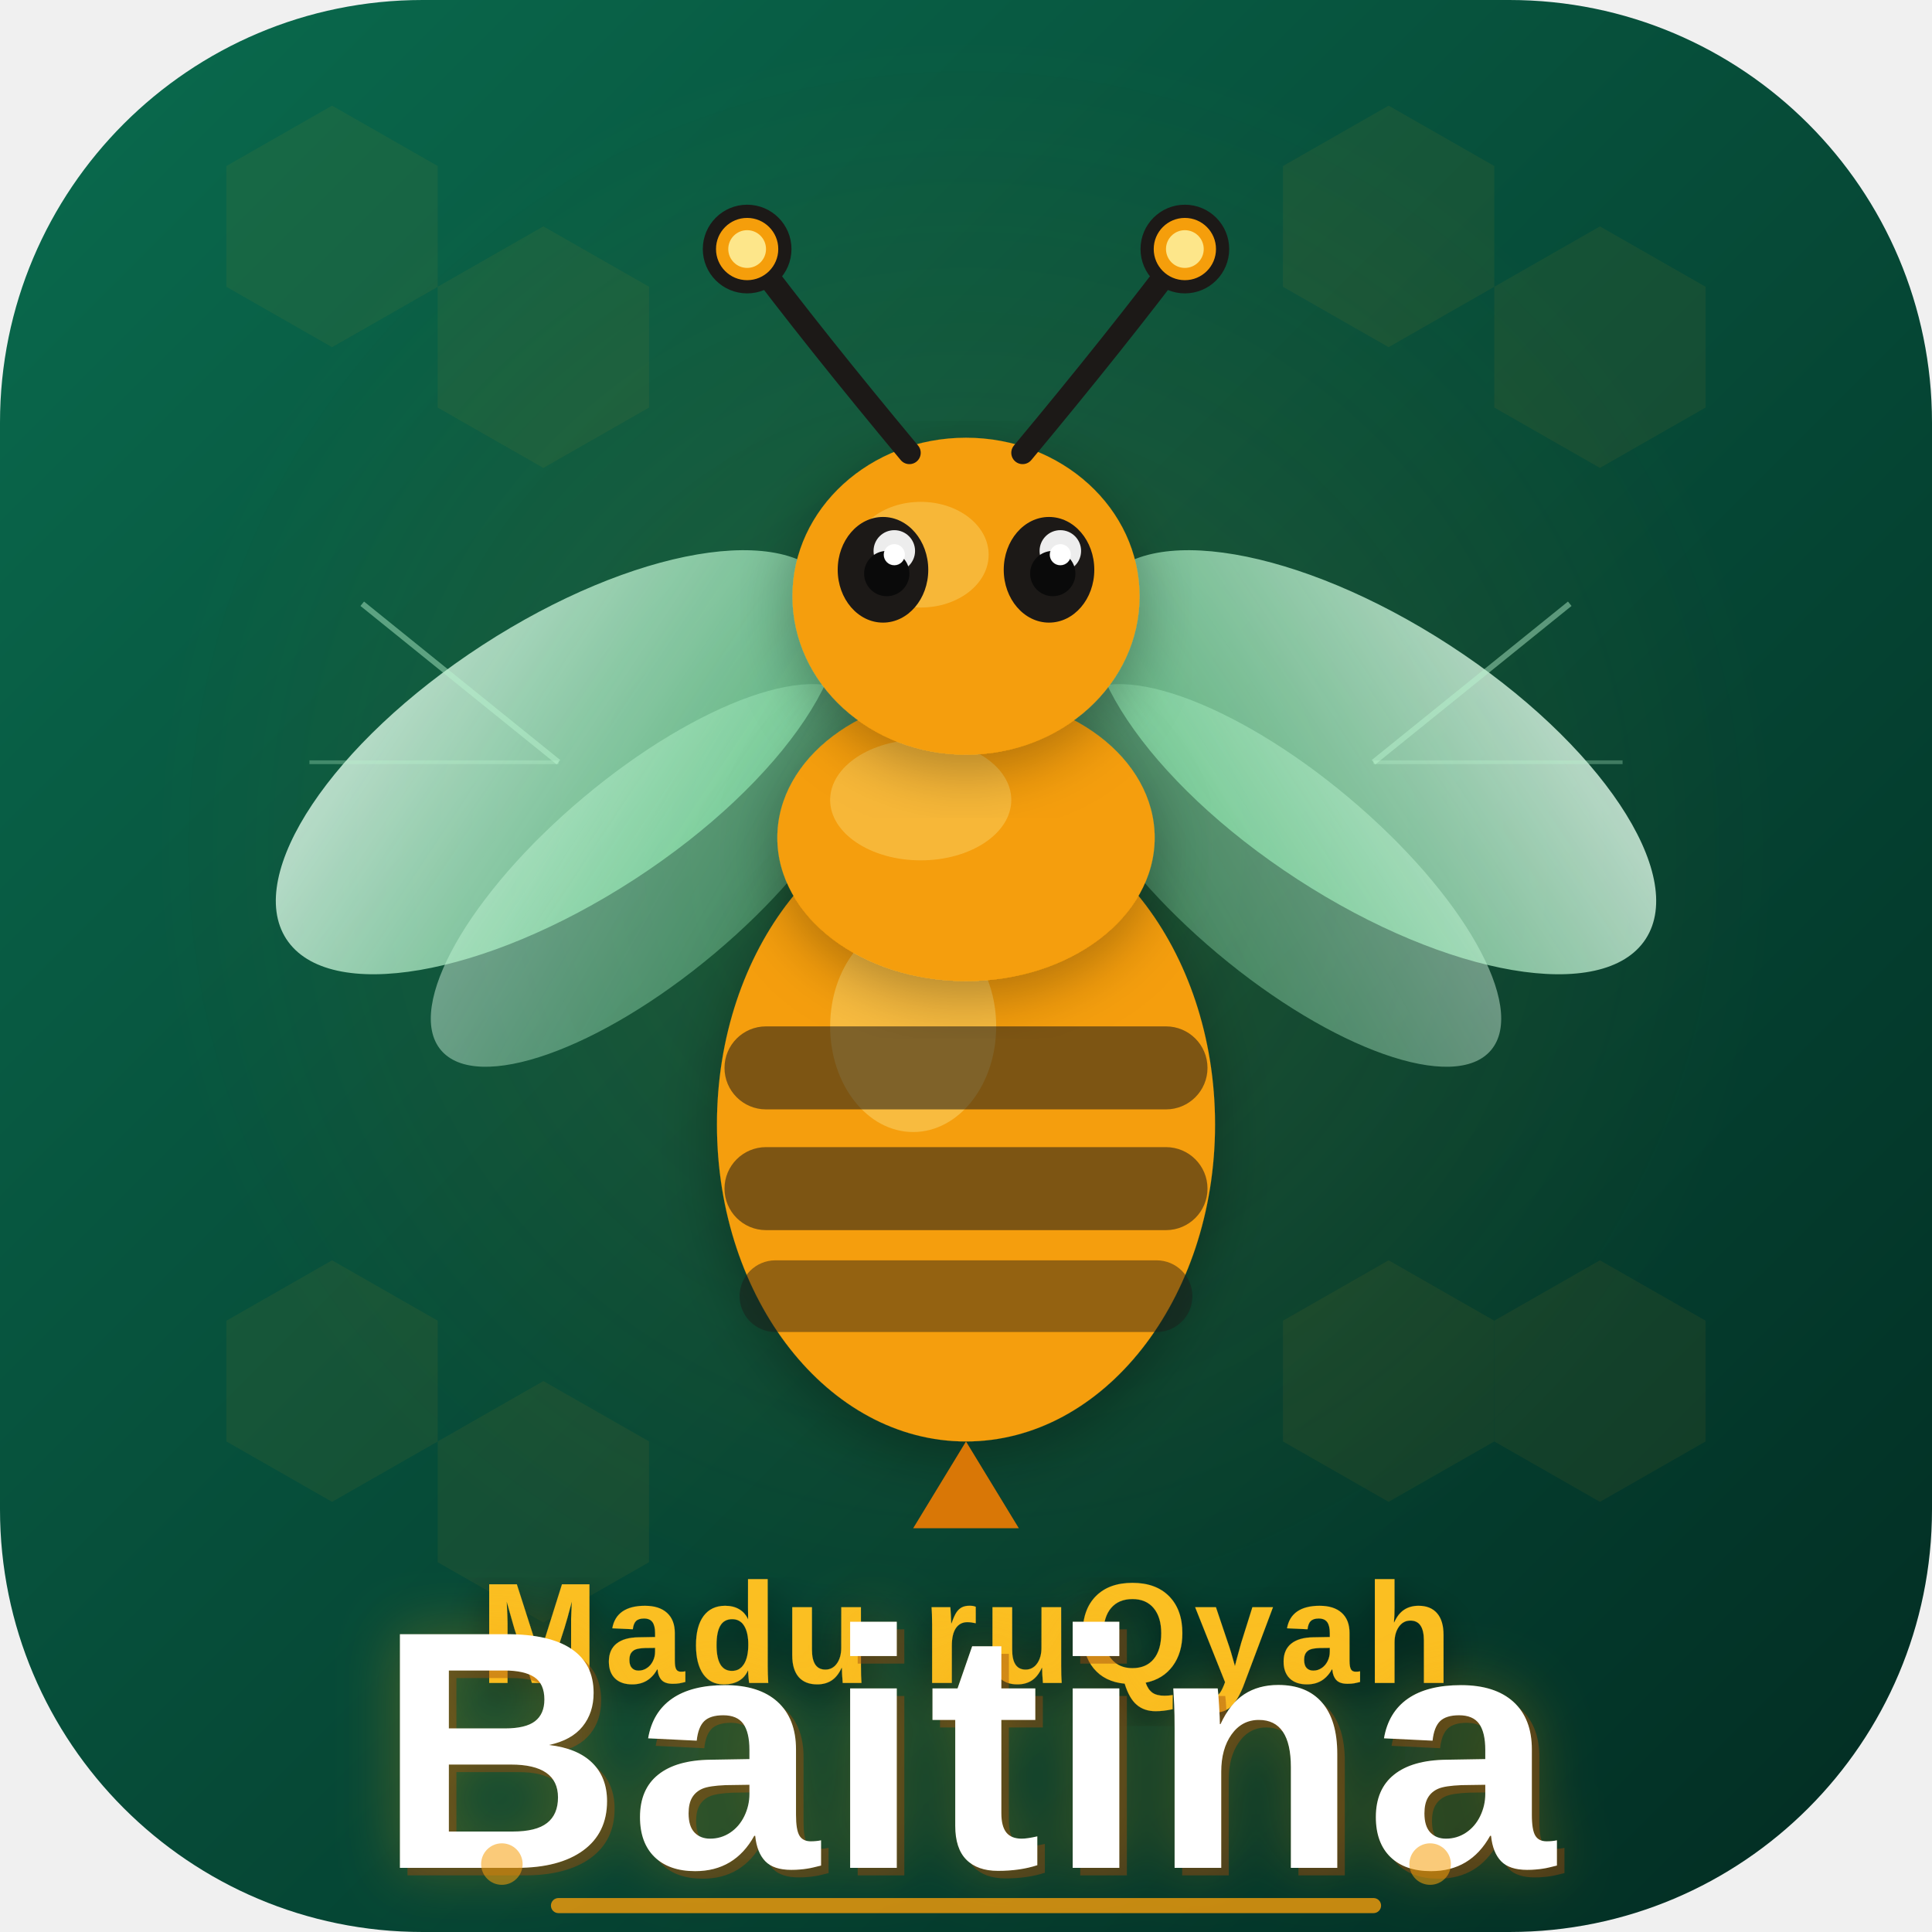
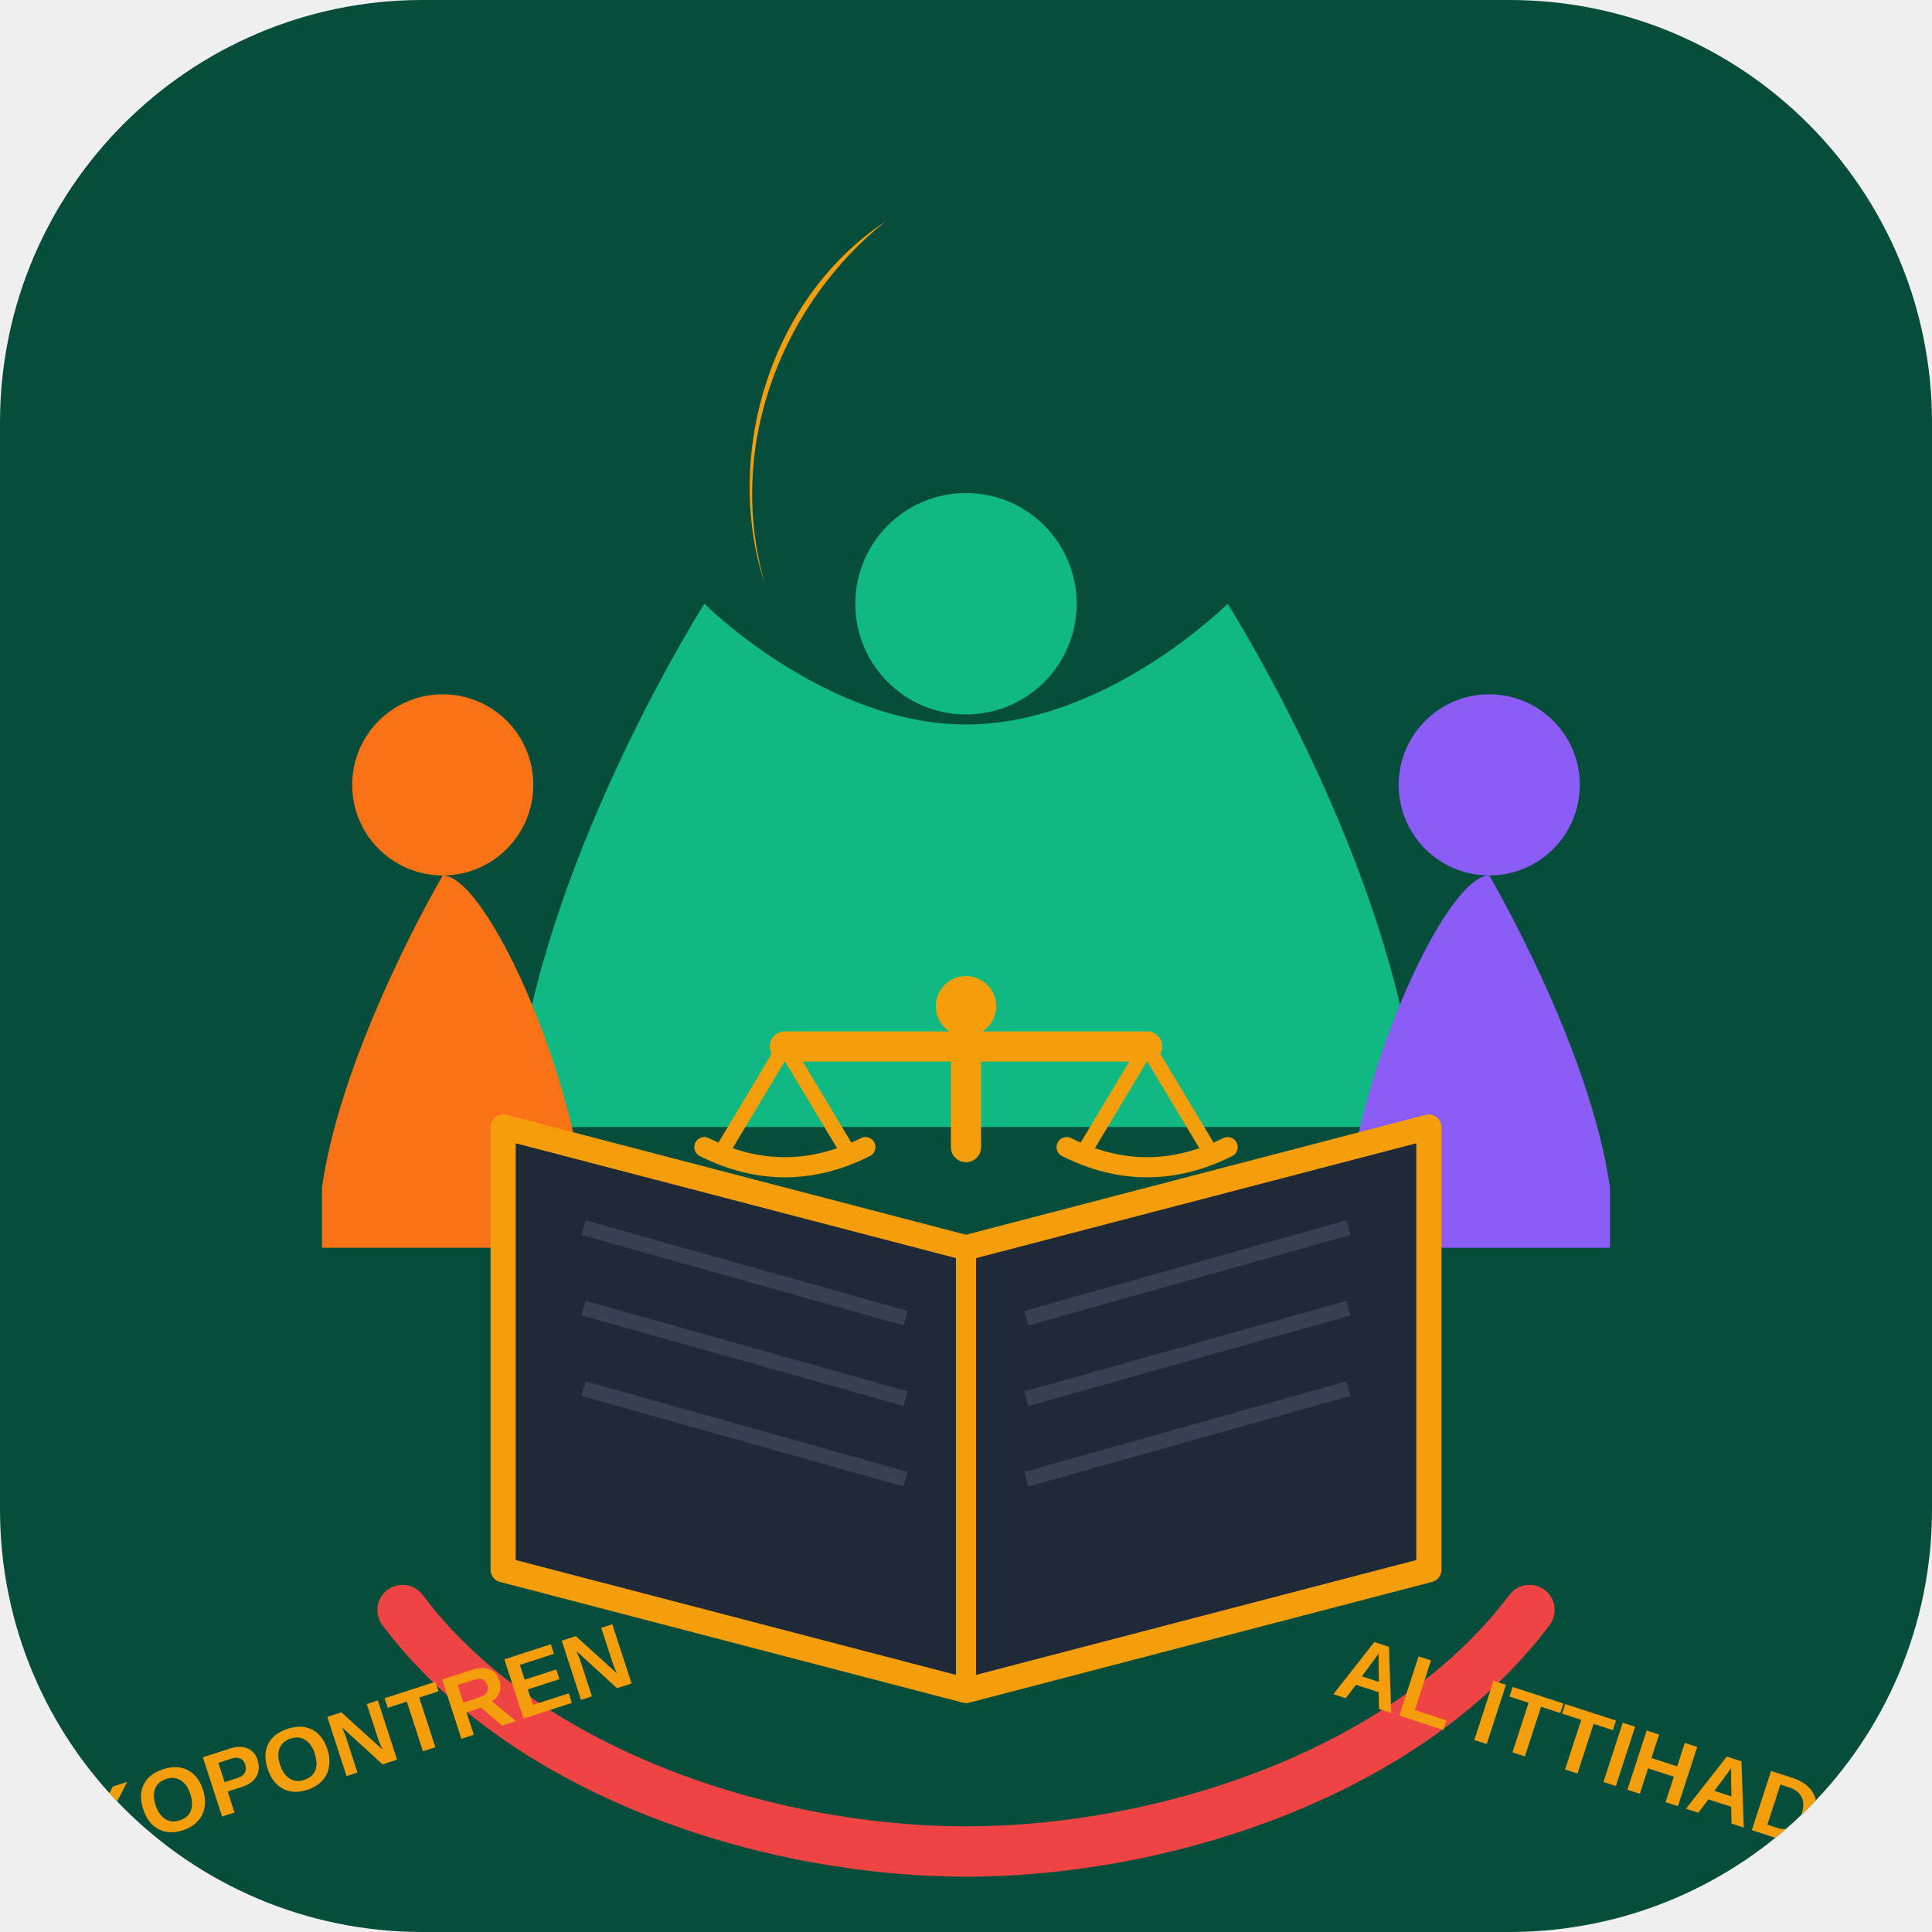
- <svg xmlns="http://www.w3.org/2000/svg" viewBox="0 0 512 512" width="512" height="512">
+ <svg xmlns="http://www.w3.org/2000/svg" viewBox="0 0 192 192">
  <defs>
-     <linearGradient id="bg" x1="0" y1="0" x2="512" y2="512" gradientUnits="userSpaceOnUse">
-       <stop offset="0%" stop-color="#0A6B4E" />
-       <stop offset="100%" stop-color="#022C22" />
-     </linearGradient>
-     <linearGradient id="amber" x1="0" y1="0" x2="0" y2="1">
-       <stop offset="0%" stop-color="#FDE68A" />
-       <stop offset="45%" stop-color="#F59E0B" />
-       <stop offset="100%" stop-color="#D97706" />
-     </linearGradient>
-     <linearGradient id="wingL" x1="0" y1="0" x2="1" y2="1">
-       <stop offset="0%" stop-color="#F0FDF4" stop-opacity="0.95" />
-       <stop offset="100%" stop-color="#86EFAC" stop-opacity="0.65" />
-     </linearGradient>
-     <linearGradient id="wingR" x1="1" y1="0" x2="0" y2="1">
-       <stop offset="0%" stop-color="#F0FDF4" stop-opacity="0.95" />
-       <stop offset="100%" stop-color="#86EFAC" stop-opacity="0.65" />
-     </linearGradient>
-     <filter id="glow" x="-30%" y="-30%" width="160%" height="160%">
-       <feGaussianBlur stdDeviation="8" result="blur" />
-       <feMerge>
-         <feMergeNode in="blur" />
-         <feMergeNode in="SourceGraphic" />
-       </feMerge>
-     </filter>
-     <filter id="drop" x="-15%" y="-10%" width="130%" height="130%">
-       <feDropShadow dx="0" dy="4" stdDeviation="8" flood-color="#000" flood-opacity="0.3" />
-     </filter>
-     <filter id="tshadow">
-       <feDropShadow dx="0" dy="3" stdDeviation="5" flood-color="#000" flood-opacity="0.5" />
-     </filter>
+     <clipPath id="appRound">
+       <rect width="192" height="192" rx="42" />
+     </clipPath>
  </defs>
-   <rect width="512" height="512" rx="112" fill="url(#bg)" />
-   <g fill="#F59E0B" opacity="0.065">
-     <polygon points="60,44 88,28 116,44 116,76 88,92 60,76" />
-     <polygon points="116,76 144,60 172,76 172,108 144,124 116,108" />
-     <polygon points="340,44 368,28 396,44 396,76 368,92 340,76" />
-     <polygon points="396,76 424,60 452,76 452,108 424,124 396,108" />
-     <polygon points="60,350 88,334 116,350 116,382 88,398 60,382" />
-     <polygon points="396,350 424,334 452,350 452,382 424,398 396,382" />
-     <polygon points="116,382 144,366 172,382 172,414 144,430 116,414" />
-     <polygon points="340,350 368,334 396,350 396,382 368,398 340,382" />
+   <g clip-path="url(#appRound)">
+     <rect width="192" height="192" fill="#064E3B" />
+     <path d="M88 22 C78 30, 72 44, 76 58 C72 46, 76 30, 88 22 Z" fill="#F59E0B" />
+     <path d="M92 20 C80 28, 74 44, 78 58 C74 44, 80 28, 92 20 Z" fill="#F59E0B" />
+     <circle cx="96" cy="60" r="11" fill="#10B981" />
+     <path d="M70 60 C70 60, 56 82, 52 104 L52 112 L140 112 L140 104 C136 82, 122 60, 122 60 C122 60, 110 72, 96 72 C82 72, 70 60, 70 60 Z" fill="#10B981" />
+     <circle cx="44" cy="78" r="9" fill="#F97316" />
+     <path d="M44 87 C44 87, 34 104, 32 118 L32 124 L58 124 L58 118 C56 104, 48 87, 44 87 Z" fill="#F97316" />
+     <circle cx="148" cy="78" r="9" fill="#8B5CF6" />
+     <path d="M148 87 C148 87, 158 104, 160 118 L160 124 L134 124 L134 118 C136 104, 144 87, 148 87 Z" fill="#8B5CF6" />
+     <path d="M50 112 L96 124 L142 112 L142 156 L96 168 L50 156 Z" fill="#1F2937" stroke="#F59E0B" stroke-width="2.5" stroke-linejoin="round" />
+     <line x1="96" y1="124" x2="96" y2="168" stroke="#F59E0B" stroke-width="2" />
+     <line x1="58" y1="122" x2="90" y2="131" stroke="#374151" stroke-width="1.5" />
+     <line x1="58" y1="130" x2="90" y2="139" stroke="#374151" stroke-width="1.5" />
+     <line x1="58" y1="138" x2="90" y2="147" stroke="#374151" stroke-width="1.5" />
+     <line x1="102" y1="131" x2="134" y2="122" stroke="#374151" stroke-width="1.5" />
+     <line x1="102" y1="139" x2="134" y2="130" stroke="#374151" stroke-width="1.5" />
+     <line x1="102" y1="147" x2="134" y2="138" stroke="#374151" stroke-width="1.5" />
+     <line x1="96" y1="100" x2="96" y2="114" stroke="#F59E0B" stroke-width="3" stroke-linecap="round" />
+     <line x1="78" y1="104" x2="114" y2="104" stroke="#F59E0B" stroke-width="3" stroke-linecap="round" />
+     <line x1="78" y1="104" x2="72" y2="114" stroke="#F59E0B" stroke-width="1.5" />
+     <line x1="78" y1="104" x2="84" y2="114" stroke="#F59E0B" stroke-width="1.5" />
+     <path d="M70 114 Q78 118 86 114" fill="none" stroke="#F59E0B" stroke-width="2" stroke-linecap="round" />
+     <line x1="114" y1="104" x2="108" y2="114" stroke="#F59E0B" stroke-width="1.5" />
+     <line x1="114" y1="104" x2="120" y2="114" stroke="#F59E0B" stroke-width="1.5" />
+     <path d="M106 114 Q114 118 122 114" fill="none" stroke="#F59E0B" stroke-width="2" stroke-linecap="round" />
+     <circle cx="96" cy="100" r="3" fill="#F59E0B" />
+     <path d="M40 160 C52 176, 76 184, 96 184 C116 184, 140 176, 152 160" fill="none" stroke="#EF4444" stroke-width="5" stroke-linecap="round" />
+     <text x="36" y="176" font-family="Arial,Helvetica,sans-serif" font-size="9" font-weight="bold" fill="#F59E0B" text-anchor="middle" transform="rotate(-18, 36, 176)">KOPONTREN</text>
+     <text x="156" y="176" font-family="Arial,Helvetica,sans-serif" font-size="9" font-weight="bold" fill="#F59E0B" text-anchor="middle" transform="rotate(18, 156, 176)">AL ITTIHAD</text>
  </g>
-   <radialGradient id="cglow" cx="50%" cy="44%" r="42%">
-     <stop offset="0%" stop-color="#F59E0B" stop-opacity="0.12" />
-     <stop offset="100%" stop-color="#F59E0B" stop-opacity="0" />
-   </radialGradient>
-   <rect width="512" height="512" rx="112" fill="url(#cglow)" />
-   <ellipse cx="172" cy="232" rx="72" ry="27" fill="url(#wingL)" opacity="0.5" transform="rotate(-40,172,232)" />
-   <ellipse cx="340" cy="232" rx="72" ry="27" fill="url(#wingR)" opacity="0.5" transform="rotate(40,340,232)" />
-   <ellipse cx="148" cy="202" rx="86" ry="37" fill="url(#wingL)" opacity="0.88" transform="rotate(-33,148,202)" />
-   <line x1="148" y1="202" x2="96" y2="160" stroke="#BBF7D0" stroke-width="1.5" opacity="0.45" />
-   <line x1="148" y1="202" x2="82" y2="202" stroke="#BBF7D0" stroke-width="1" opacity="0.3" />
-   <ellipse cx="364" cy="202" rx="86" ry="37" fill="url(#wingR)" opacity="0.88" transform="rotate(33,364,202)" />
-   <line x1="364" y1="202" x2="416" y2="160" stroke="#BBF7D0" stroke-width="1.5" opacity="0.45" />
-   <line x1="364" y1="202" x2="430" y2="202" stroke="#BBF7D0" stroke-width="1" opacity="0.3" />
-   <ellipse cx="256" cy="298" rx="66" ry="84" fill="#F59E0B" filter="url(#drop)" />
-   <ellipse cx="242" cy="272" rx="22" ry="28" fill="#FDE68A" opacity="0.4" />
-   <rect x="192" y="272" width="128" height="22" rx="11" fill="#1C1917" opacity="0.55" />
-   <rect x="192" y="304" width="128" height="22" rx="11" fill="#1C1917" opacity="0.55" />
-   <rect x="196" y="334" width="120" height="19" rx="9.5" fill="#1C1917" opacity="0.45" />
-   <polygon points="256,382 242,405 270,405" fill="#D97706" />
-   <ellipse cx="256" cy="222" rx="50" ry="38" fill="#F59E0B" filter="url(#drop)" />
-   <ellipse cx="244" cy="212" rx="24" ry="16" fill="#FDE68A" opacity="0.35" />
-   <ellipse cx="256" cy="158" rx="46" ry="42" fill="#F59E0B" filter="url(#drop)" />
-   <ellipse cx="244" cy="147" rx="18" ry="14" fill="#FDE68A" opacity="0.35" />
-   <ellipse cx="234" cy="151" rx="12" ry="14" fill="#1C1917" />
-   <circle cx="237" cy="146" r="5.5" fill="white" opacity="0.92" />
-   <circle cx="235" cy="152" r="6" fill="#0A0A0A" />
-   <circle cx="237" cy="147" r="2.8" fill="white" />
-   <ellipse cx="278" cy="151" rx="12" ry="14" fill="#1C1917" />
-   <circle cx="281" cy="146" r="5.5" fill="white" opacity="0.92" />
-   <circle cx="279" cy="152" r="6" fill="#0A0A0A" />
-   <circle cx="281" cy="147" r="2.8" fill="white" />
-   <path d="M241,120 Q216,90 198,66" stroke="#1C1917" stroke-width="6" fill="none" stroke-linecap="round" />
-   <circle cx="198" cy="66" r="10" fill="#F59E0B" stroke="#1C1917" stroke-width="3.5" />
-   <circle cx="198" cy="66" r="5" fill="#FDE68A" />
-   <path d="M271,120 Q296,90 314,66" stroke="#1C1917" stroke-width="6" fill="none" stroke-linecap="round" />
-   <circle cx="314" cy="66" r="10" fill="#F59E0B" stroke="#1C1917" stroke-width="3.5" />
-   <circle cx="314" cy="66" r="5" fill="#FDE68A" />
-   <text x="256" y="446" font-family="'Arial Rounded MT Bold','Trebuchet MS',Arial,sans-serif" font-size="38" font-weight="700" fill="#FBBF24" text-anchor="middle" letter-spacing="1.5" filter="url(#tshadow)">Madu ruQyah</text>
-   <text x="258" y="497" font-family="'Arial Rounded MT Bold','Trebuchet MS',Arial,sans-serif" font-size="90" font-weight="900" fill="#92400E" text-anchor="middle" letter-spacing="2" opacity="0.45">Baitina</text>
-   <text x="256" y="495" font-family="'Arial Rounded MT Bold','Trebuchet MS',Arial,sans-serif" font-size="90" font-weight="900" fill="#F59E0B" text-anchor="middle" letter-spacing="2" opacity="0.3" filter="url(#glow)">Baitina</text>
-   <text x="256" y="495" font-family="'Arial Rounded MT Bold','Trebuchet MS',Arial,sans-serif" font-size="90" font-weight="900" fill="white" text-anchor="middle" letter-spacing="2">Baitina</text>
-   <rect x="146" y="503" width="220" height="4" rx="2" fill="#F59E0B" opacity="0.8" />
-   <circle cx="133" cy="494" r="5.5" fill="#F59E0B" opacity="0.55" />
-   <circle cx="379" cy="494" r="5.5" fill="#F59E0B" opacity="0.55" />
</svg>
